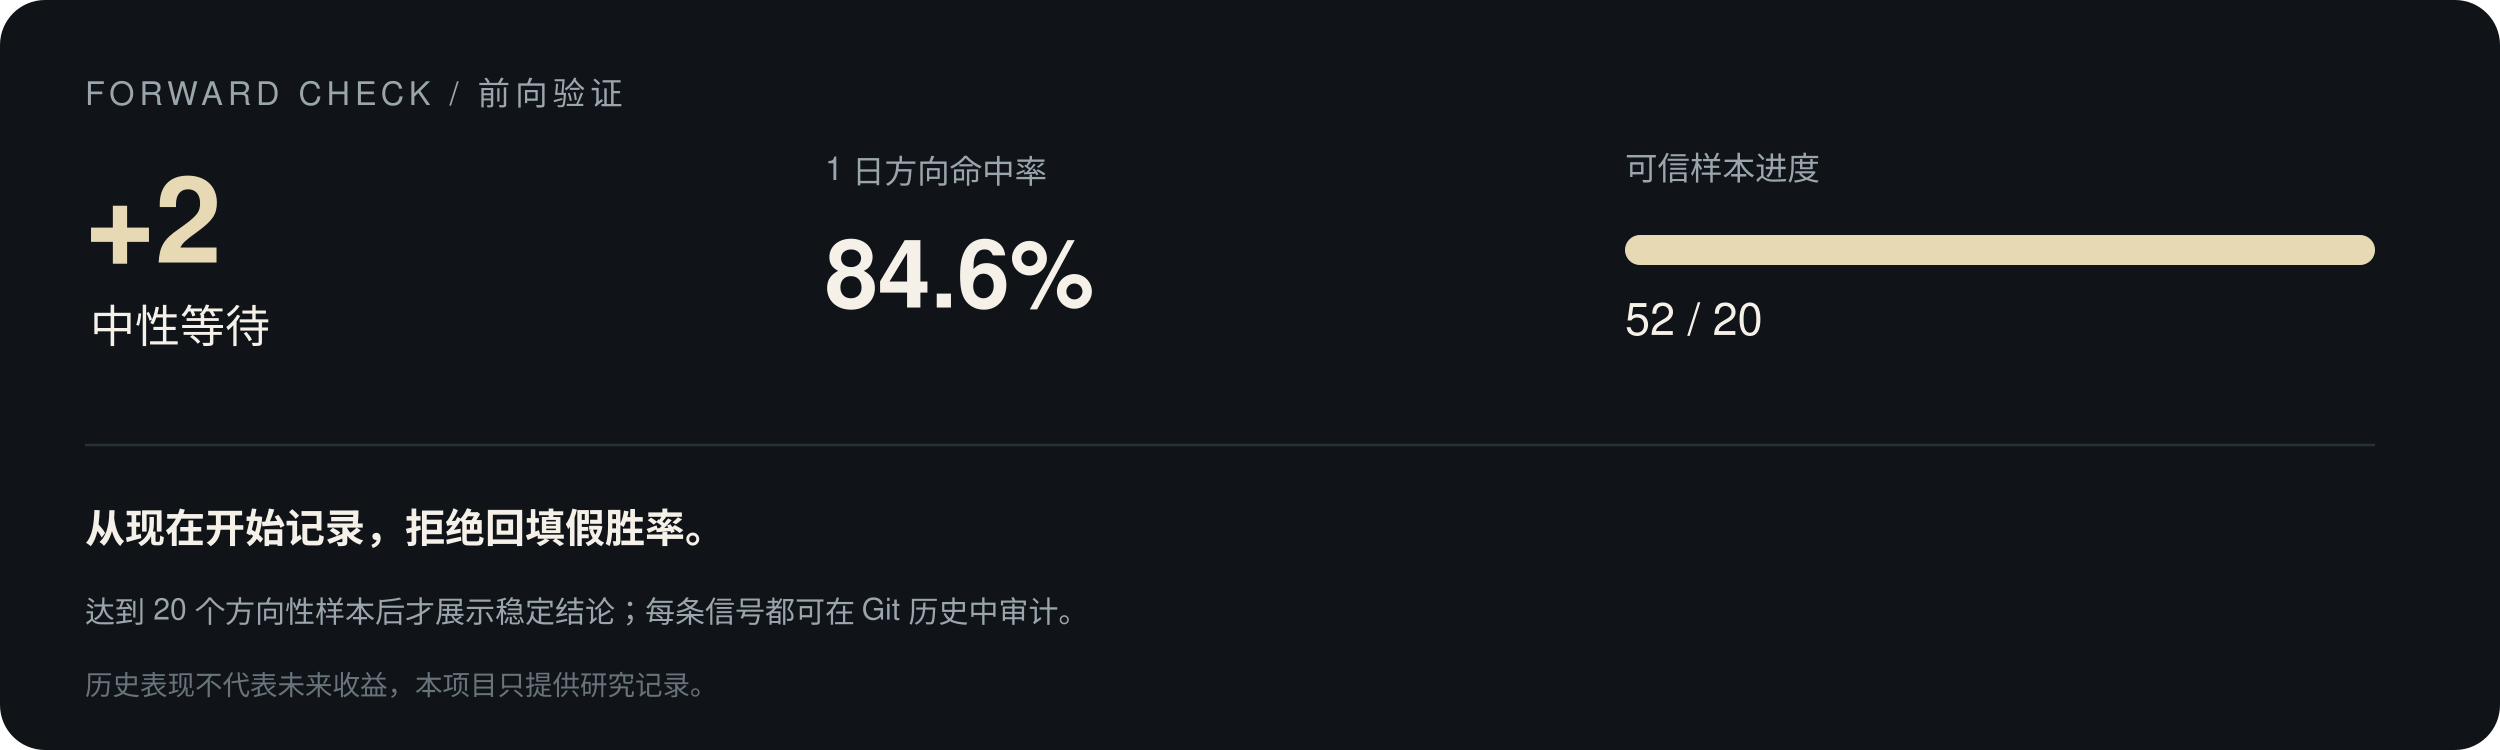
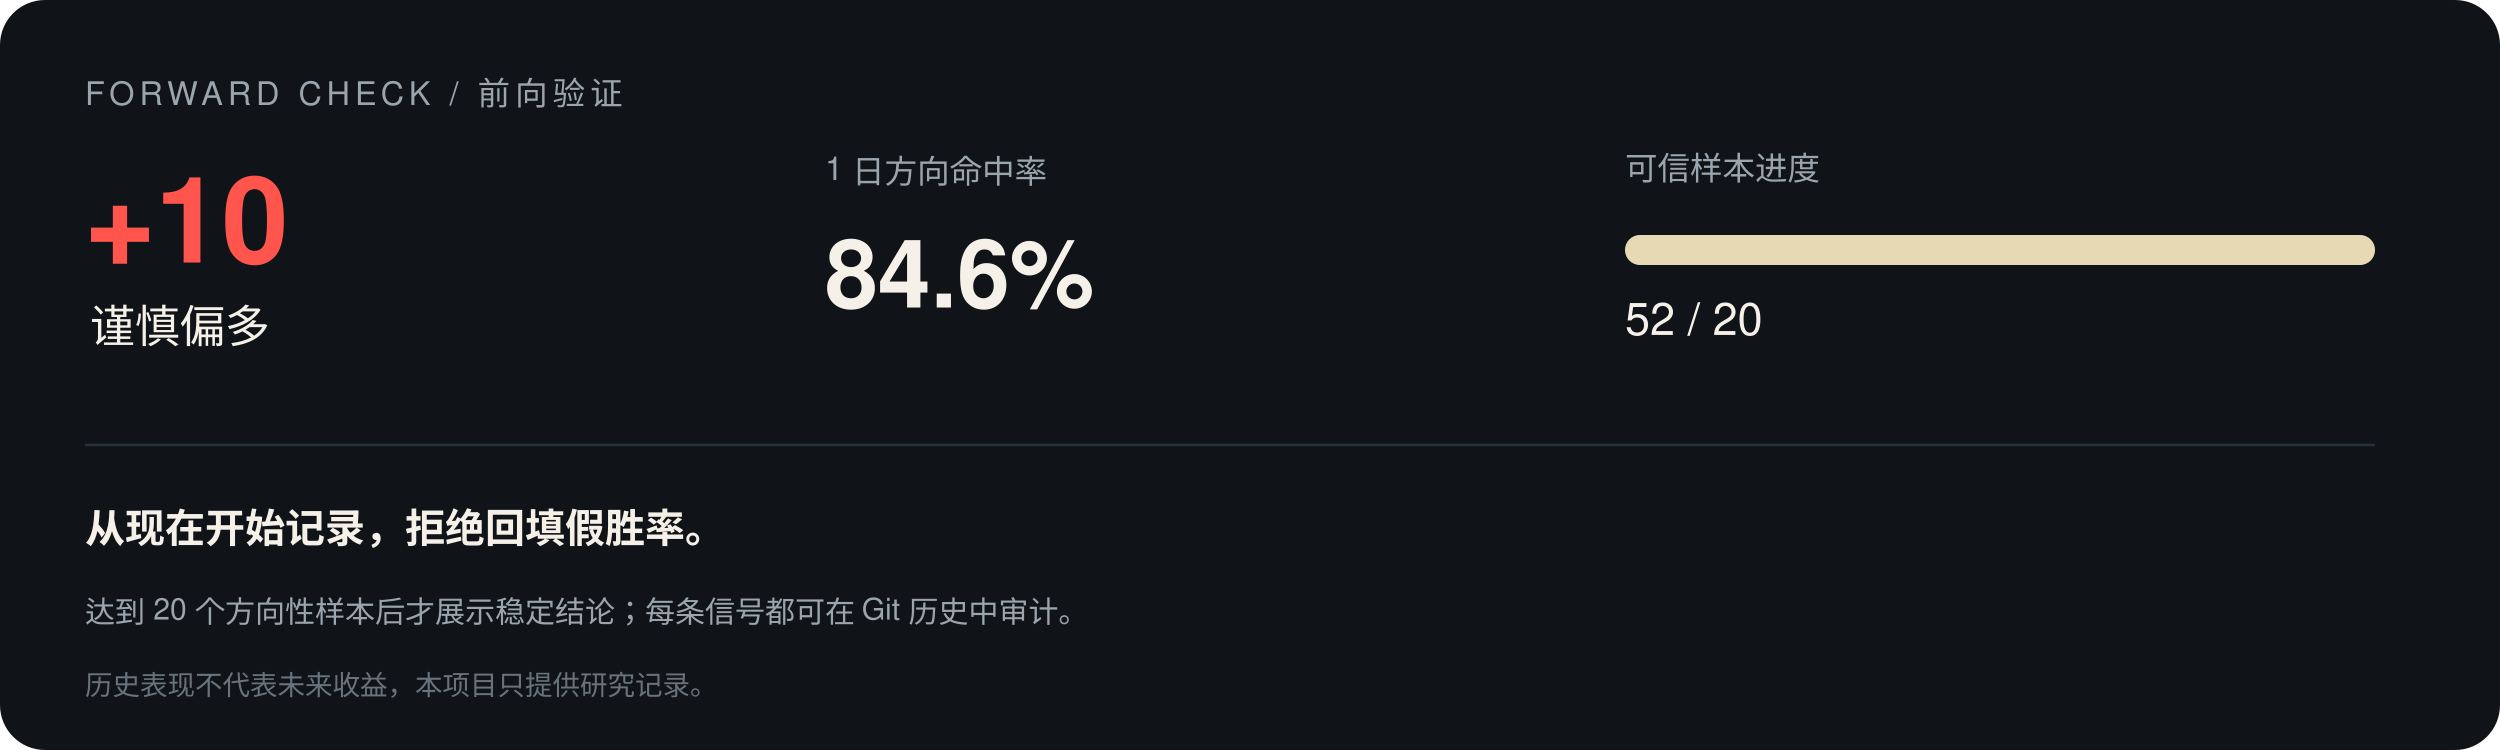
<svg xmlns="http://www.w3.org/2000/svg" width="1000" height="300" viewBox="0 0 1000 300" font-family="-apple-system,Segoe UI,Helvetica,Arial,sans-serif">
  <rect width="1000" height="300" rx="18" fill="#101418" />
  <text x="34" y="42" font-size="13" letter-spacing="2" fill="#9aa5ad">FORWARD CHECK / 前向验证</text>
-   <text x="34" y="105" font-size="48" font-weight="700" fill="#e8d9b5">+2</text>
-   <text x="36" y="137" font-size="18" fill="#f5f0e8">中性等待</text>
+   <text x="34" y="105" font-size="48" font-weight="700" fill="#ff554d">+10</text>
+   <text x="36" y="137" font-size="18" fill="#f5f0e8">谨慎偏多</text>
  <text x="330" y="72" font-size="13" fill="#9aa5ad">1 日方向命中率</text>
  <text x="330" y="123" font-size="38" font-weight="700" fill="#f5f0e8">84.6%</text>
  <text x="650" y="72" font-size="13" fill="#9aa5ad">可信样本进度</text>
  <rect x="650" y="94" width="300" height="12" rx="6" fill="#293138" />
  <rect x="650" y="94" width="300.0" height="12" rx="6" fill="#e8d9b5" />
  <text x="650" y="134" font-size="18" fill="#f5f0e8">52 / 20</text>
  <line x1="34" y1="178" x2="950" y2="178" stroke="#293138" />
  <text x="34" y="217" font-size="16" font-weight="600" fill="#f5f0e8">从现在开始记录，拒绝回填假胜率。</text>
  <text x="34" y="249" font-size="12" fill="#9aa5ad">达到 20 个方向性样本后才展示稳定结论；每条信号都可在 Git 历史中审计。</text>
  <text x="34" y="278" font-size="11" fill="#68737b">历史表现不代表未来收益，本项目只提供研究记录。</text>
</svg>
